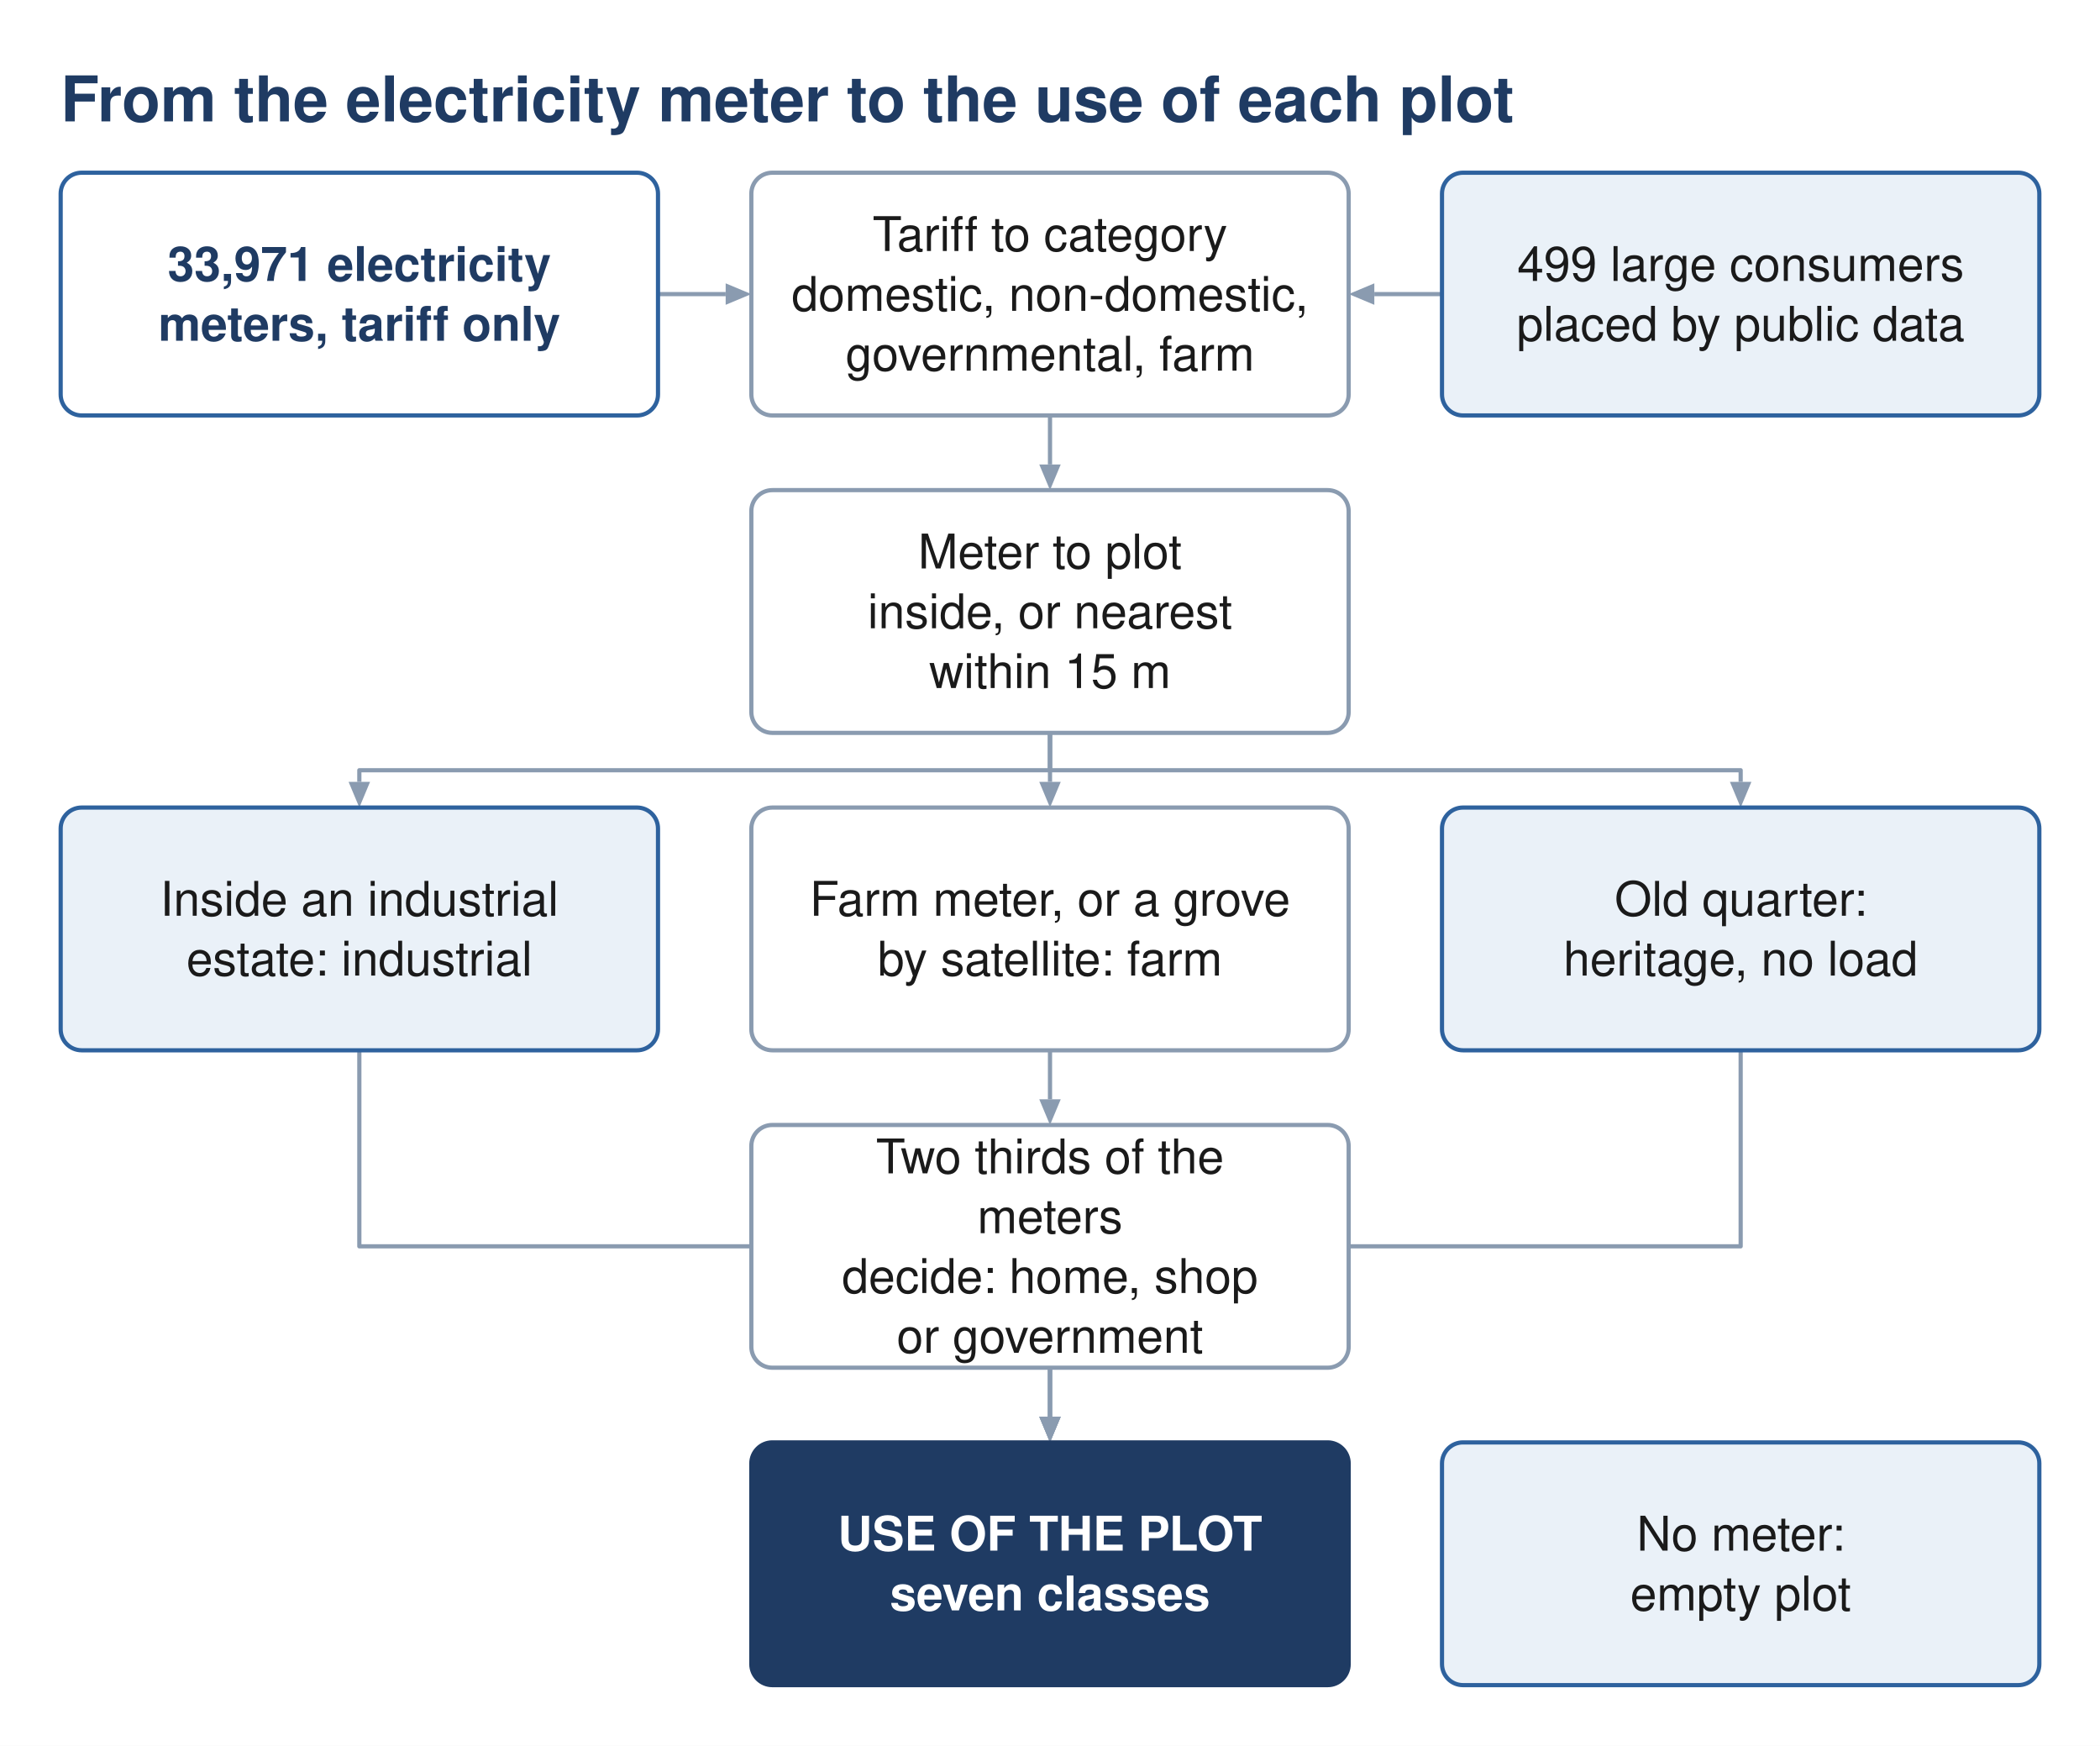
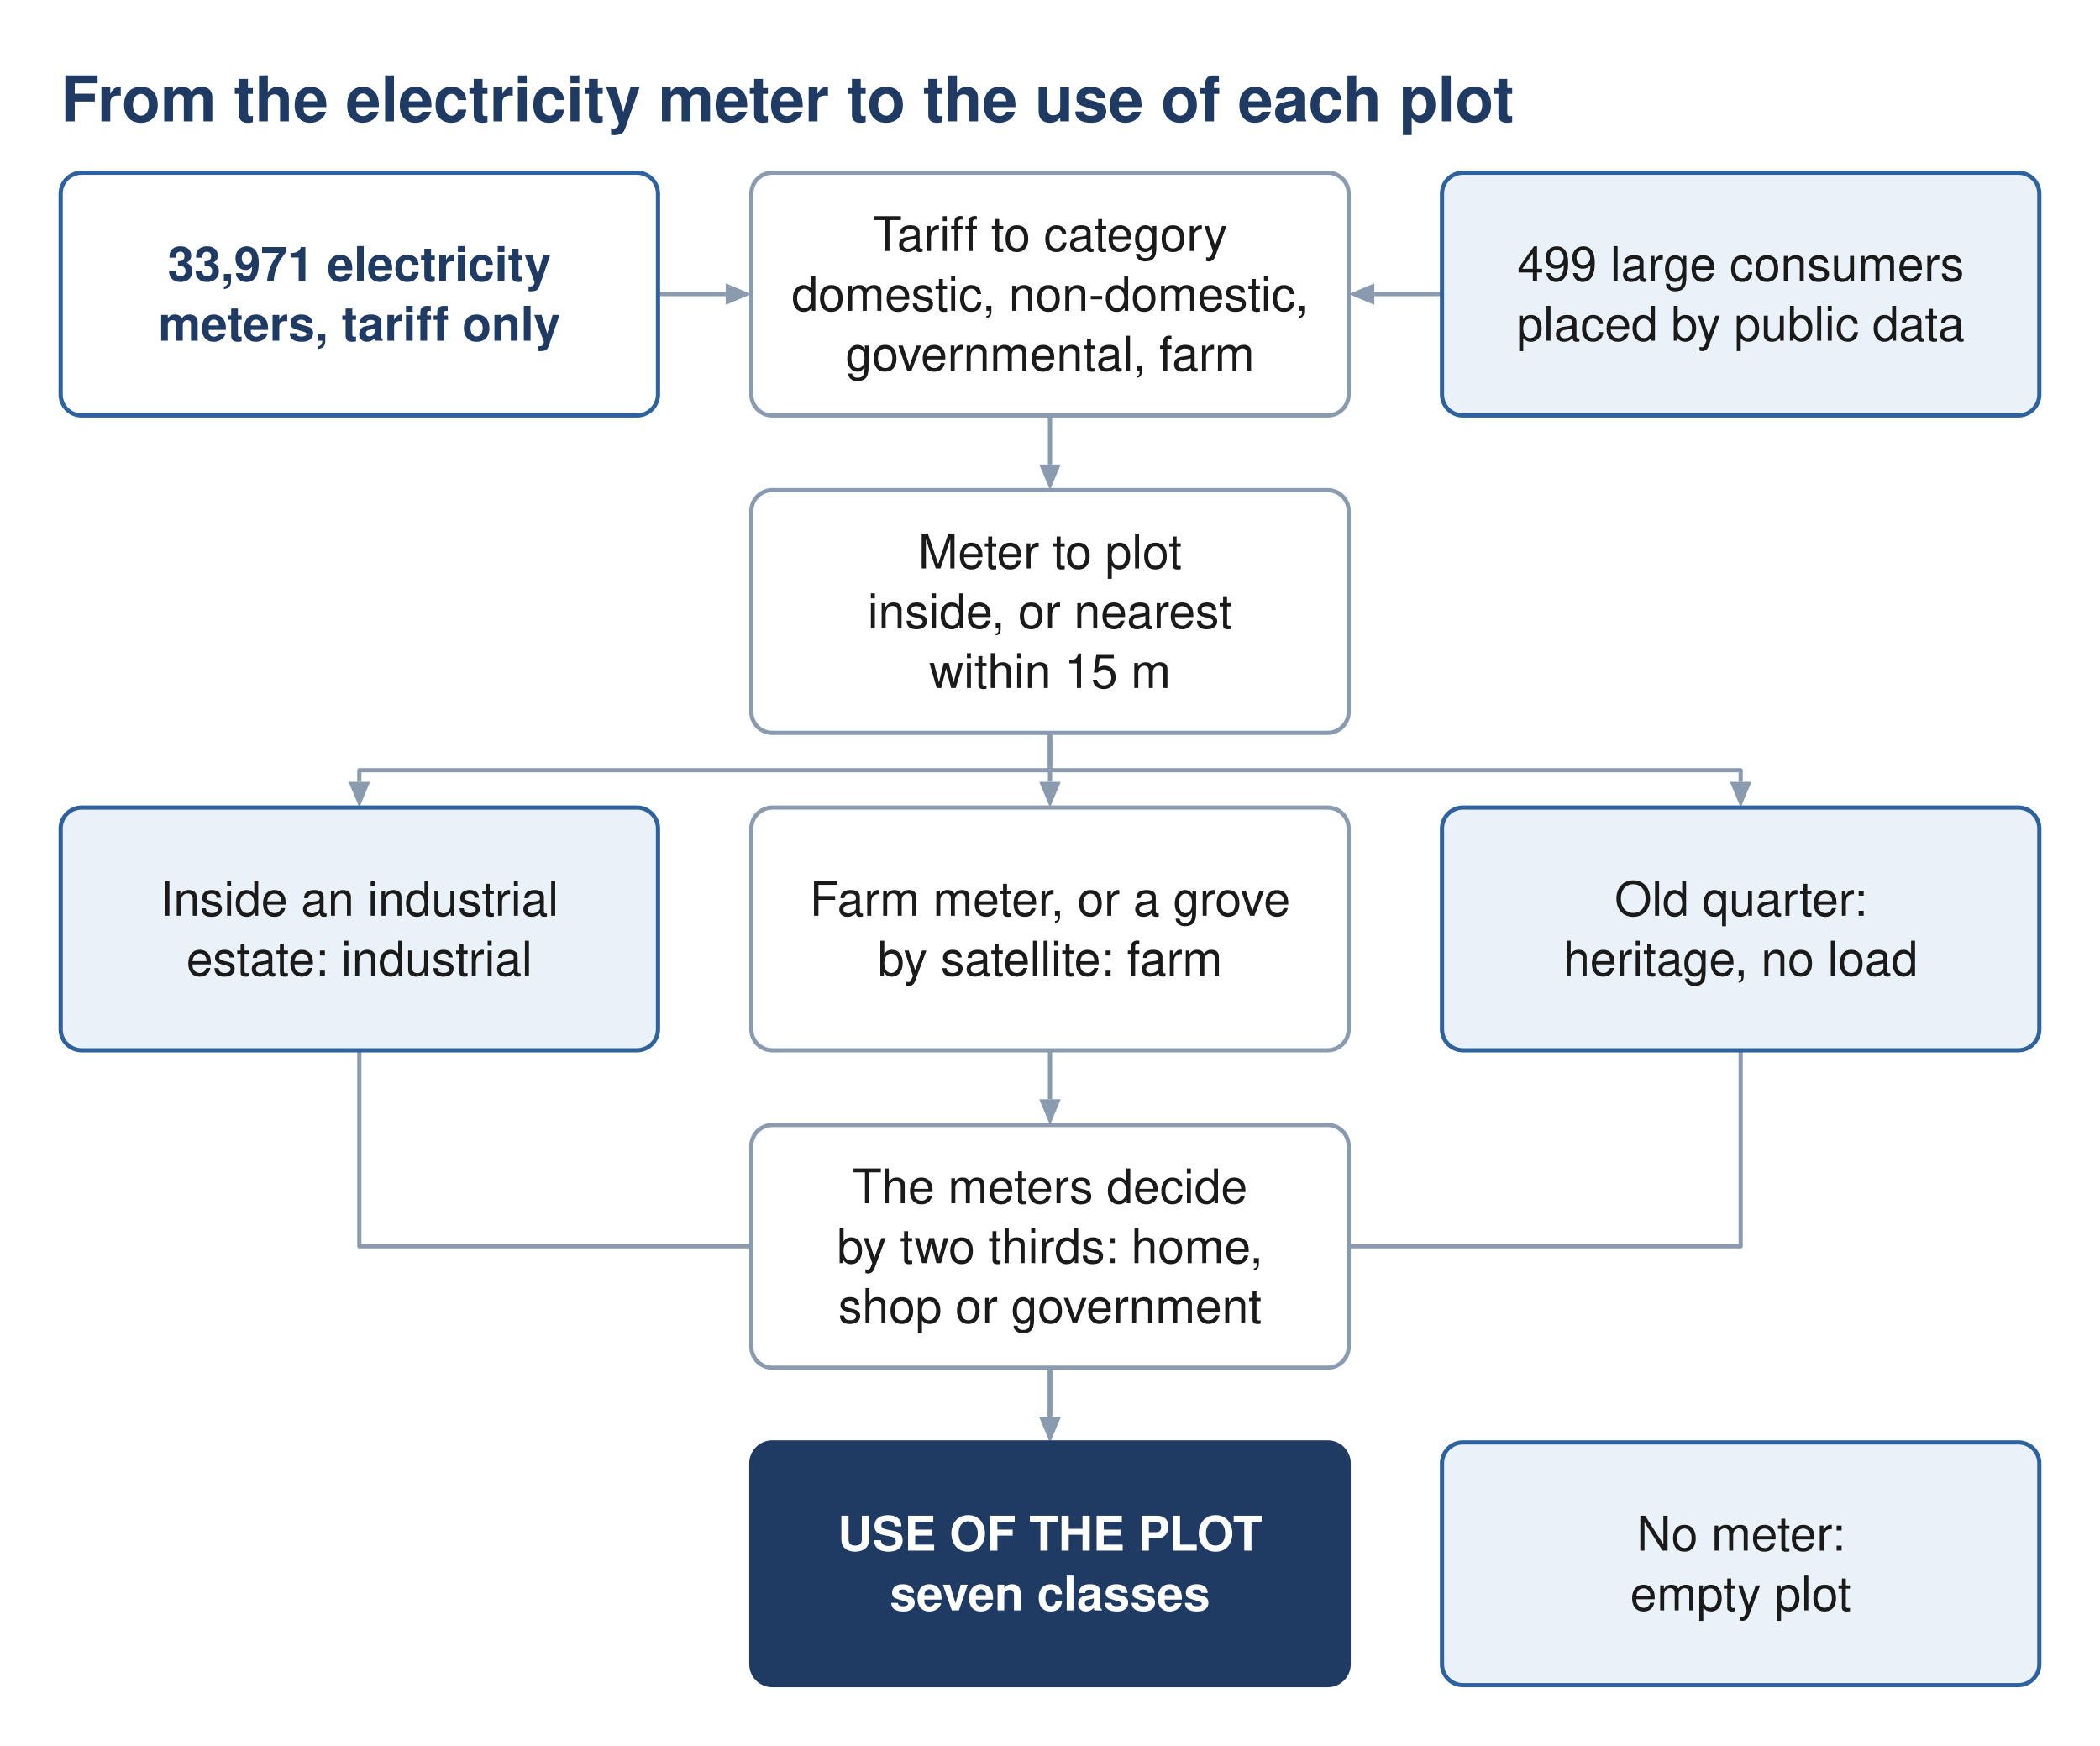
<svg xmlns="http://www.w3.org/2000/svg" width="900" height="748" viewBox="0 0 900 748" font-family="Helvetica">
  <rect width="900" height="748" fill="#FFFFFF" />
  <text x="26" y="52" font-family="Helvetica" font-size="27" font-weight="600" fill="#1F3B63">From the electricity meter to the use of each plot</text>
  <path d="M282.0,126.0 L311.0,126.0" fill="none" stroke="#8A9BB0" stroke-width="1.8" stroke-linejoin="round" />
  <polygon points="322.0,126.0 311.0,130.6 311.0,121.4" fill="#8A9BB0" />
  <path d="M618.0,126.0 L589.0,126.0" fill="none" stroke="#8A9BB0" stroke-width="1.8" stroke-linejoin="round" />
  <polygon points="578.0,126.0 589.0,121.4 589.0,130.6" fill="#8A9BB0" />
  <path d="M450.0,178.0 L450.0,199.0" fill="none" stroke="#8A9BB0" stroke-width="1.8" stroke-linejoin="round" />
  <polygon points="450.0,210.0 445.4,199.0 454.6,199.0" fill="#8A9BB0" />
  <path d="M450.0,314.0 L450.0,330.0 L154.0,330.0 L154.0,335.0" fill="none" stroke="#8A9BB0" stroke-width="1.8" stroke-linejoin="round" />
  <polygon points="154.0,346.0 149.4,335.0 158.6,335.0" fill="#8A9BB0" />
  <path d="M450.0,314.0 L450.0,335.0" fill="none" stroke="#8A9BB0" stroke-width="1.8" stroke-linejoin="round" />
  <polygon points="450.0,346.0 445.4,335.0 454.6,335.0" fill="#8A9BB0" />
  <path d="M450.0,314.0 L450.0,330.0 L746.0,330.0 L746.0,335.0" fill="none" stroke="#8A9BB0" stroke-width="1.8" stroke-linejoin="round" />
  <polygon points="746.0,346.0 741.4,335.0 750.6,335.0" fill="#8A9BB0" />
  <path d="M450.0,450.0 L450.0,471.0" fill="none" stroke="#8A9BB0" stroke-width="1.8" stroke-linejoin="round" />
  <polygon points="450.0,482.0 445.4,471.0 454.6,471.0" fill="#8A9BB0" />
  <path d="M450.0,586.0 L450.0,607.0" fill="none" stroke="#8A9BB0" stroke-width="1.8" stroke-linejoin="round" />
  <polygon points="450.0,618.0 445.4,607.0 454.6,607.0" fill="#8A9BB0" />
  <path d="M154.0,450.0 L154.0,534.0 L450.0,534.0 L450.0,607.0" fill="none" stroke="#8A9BB0" stroke-width="1.8" stroke-linejoin="round" />
  <polygon points="450.0,618.0 445.4,607.0 454.6,607.0" fill="#8A9BB0" />
  <path d="M746.0,450.0 L746.0,534.0 L450.0,534.0 L450.0,607.0" fill="none" stroke="#8A9BB0" stroke-width="1.8" stroke-linejoin="round" />
  <polygon points="450.0,618.0 445.4,607.0 454.6,607.0" fill="#8A9BB0" />
  <rect x="26" y="74" width="256" height="104" rx="9" fill="#FFFFFF" stroke="#2E629E" stroke-width="1.8" />
  <text x="154.0" y="120.362" font-family="Helvetica" font-size="20.5" font-weight="600" fill="#1F3B63" text-anchor="middle">33,971 electricity</text>
  <text x="154.0" y="145.988" font-family="Helvetica" font-size="20.5" font-weight="600" fill="#1F3B63" text-anchor="middle">meters, tariff only</text>
  <rect x="322" y="74" width="256" height="104" rx="9" fill="#FFFFFF" stroke="#8A9BB0" stroke-width="1.8" />
  <text x="450.0" y="107.55" font-family="Helvetica" font-size="20.5" font-weight="400" fill="#1A1A1A" text-anchor="middle">Tariff to category</text>
  <text x="450.0" y="133.175" font-family="Helvetica" font-size="20.5" font-weight="400" fill="#1A1A1A" text-anchor="middle">domestic, non-domestic,</text>
  <text x="450.0" y="158.8" font-family="Helvetica" font-size="20.5" font-weight="400" fill="#1A1A1A" text-anchor="middle">governmental, farm</text>
  <rect x="618" y="74" width="256" height="104" rx="9" fill="#EAF1F8" stroke="#2E629E" stroke-width="1.8" />
  <text x="746.0" y="120.362" font-family="Helvetica" font-size="20.5" font-weight="400" fill="#1A1A1A" text-anchor="middle">499 large consumers</text>
  <text x="746.0" y="145.988" font-family="Helvetica" font-size="20.5" font-weight="400" fill="#1A1A1A" text-anchor="middle">placed by public data</text>
  <rect x="322" y="210" width="256" height="104" rx="9" fill="#FFFFFF" stroke="#8A9BB0" stroke-width="1.8" />
  <text x="450.0" y="243.55" font-family="Helvetica" font-size="20.5" font-weight="400" fill="#1A1A1A" text-anchor="middle">Meter to plot</text>
  <text x="450.0" y="269.175" font-family="Helvetica" font-size="20.5" font-weight="400" fill="#1A1A1A" text-anchor="middle">inside, or nearest</text>
  <text x="450.0" y="294.8" font-family="Helvetica" font-size="20.5" font-weight="400" fill="#1A1A1A" text-anchor="middle">within 15 m</text>
  <rect x="26" y="346" width="256" height="104" rx="9" fill="#EAF1F8" stroke="#2E629E" stroke-width="1.8" />
  <text x="154.0" y="392.363" font-family="Helvetica" font-size="20.5" font-weight="400" fill="#1A1A1A" text-anchor="middle">Inside an industrial</text>
  <text x="154.0" y="417.988" font-family="Helvetica" font-size="20.5" font-weight="400" fill="#1A1A1A" text-anchor="middle">estate: industrial</text>
  <rect x="322" y="346" width="256" height="104" rx="9" fill="#FFFFFF" stroke="#8A9BB0" stroke-width="1.8" />
  <text x="450.0" y="392.363" font-family="Helvetica" font-size="20.5" font-weight="400" fill="#1A1A1A" text-anchor="middle">Farm meter, or a grove</text>
  <text x="450.0" y="417.988" font-family="Helvetica" font-size="20.5" font-weight="400" fill="#1A1A1A" text-anchor="middle">by satellite: farm</text>
  <rect x="618" y="346" width="256" height="104" rx="9" fill="#EAF1F8" stroke="#2E629E" stroke-width="1.8" />
  <text x="746.0" y="392.363" font-family="Helvetica" font-size="20.5" font-weight="400" fill="#1A1A1A" text-anchor="middle">Old quarter:</text>
  <text x="746.0" y="417.988" font-family="Helvetica" font-size="20.5" font-weight="400" fill="#1A1A1A" text-anchor="middle">heritage, no load</text>
  <rect x="322" y="482" width="256" height="104" rx="9" fill="#FFFFFF" stroke="#8A9BB0" stroke-width="1.8" />
-   <text x="450.0" y="502.738" font-family="Helvetica" font-size="20.5" font-weight="400" fill="#1A1A1A" text-anchor="middle">Two thirds of the</text>
-   <text x="450.0" y="528.362" font-family="Helvetica" font-size="20.5" font-weight="400" fill="#1A1A1A" text-anchor="middle">meters</text>
-   <text x="450.0" y="553.987" font-family="Helvetica" font-size="20.5" font-weight="400" fill="#1A1A1A" text-anchor="middle">decide: home, shop</text>
-   <text x="450.0" y="579.612" font-family="Helvetica" font-size="20.5" font-weight="400" fill="#1A1A1A" text-anchor="middle">or government</text>
+   <text x="450.0" y="515.55" font-family="Helvetica" font-size="20.5" font-weight="400" fill="#1A1A1A" text-anchor="middle">The meters decide</text>
+   <text x="450.0" y="541.175" font-family="Helvetica" font-size="20.5" font-weight="400" fill="#1A1A1A" text-anchor="middle">by two thirds: home,</text>
+   <text x="450.0" y="566.8" font-family="Helvetica" font-size="20.5" font-weight="400" fill="#1A1A1A" text-anchor="middle">shop or government</text>
  <rect x="322" y="618" width="256" height="104" rx="9" fill="#1F3B63" stroke="#1F3B63" stroke-width="1.8" />
  <text x="450.0" y="664.362" font-family="Helvetica" font-size="20.5" font-weight="600" fill="#FFFFFF" text-anchor="middle">USE OF THE PLOT</text>
  <text x="450.0" y="689.987" font-family="Helvetica" font-size="20.5" font-weight="600" fill="#FFFFFF" text-anchor="middle">seven classes</text>
  <rect x="618" y="618" width="256" height="104" rx="9" fill="#EAF1F8" stroke="#2E629E" stroke-width="1.8" />
  <text x="746.0" y="664.362" font-family="Helvetica" font-size="20.5" font-weight="400" fill="#1A1A1A" text-anchor="middle">No meter:</text>
  <text x="746.0" y="689.987" font-family="Helvetica" font-size="20.5" font-weight="400" fill="#1A1A1A" text-anchor="middle">empty plot</text>
</svg>
